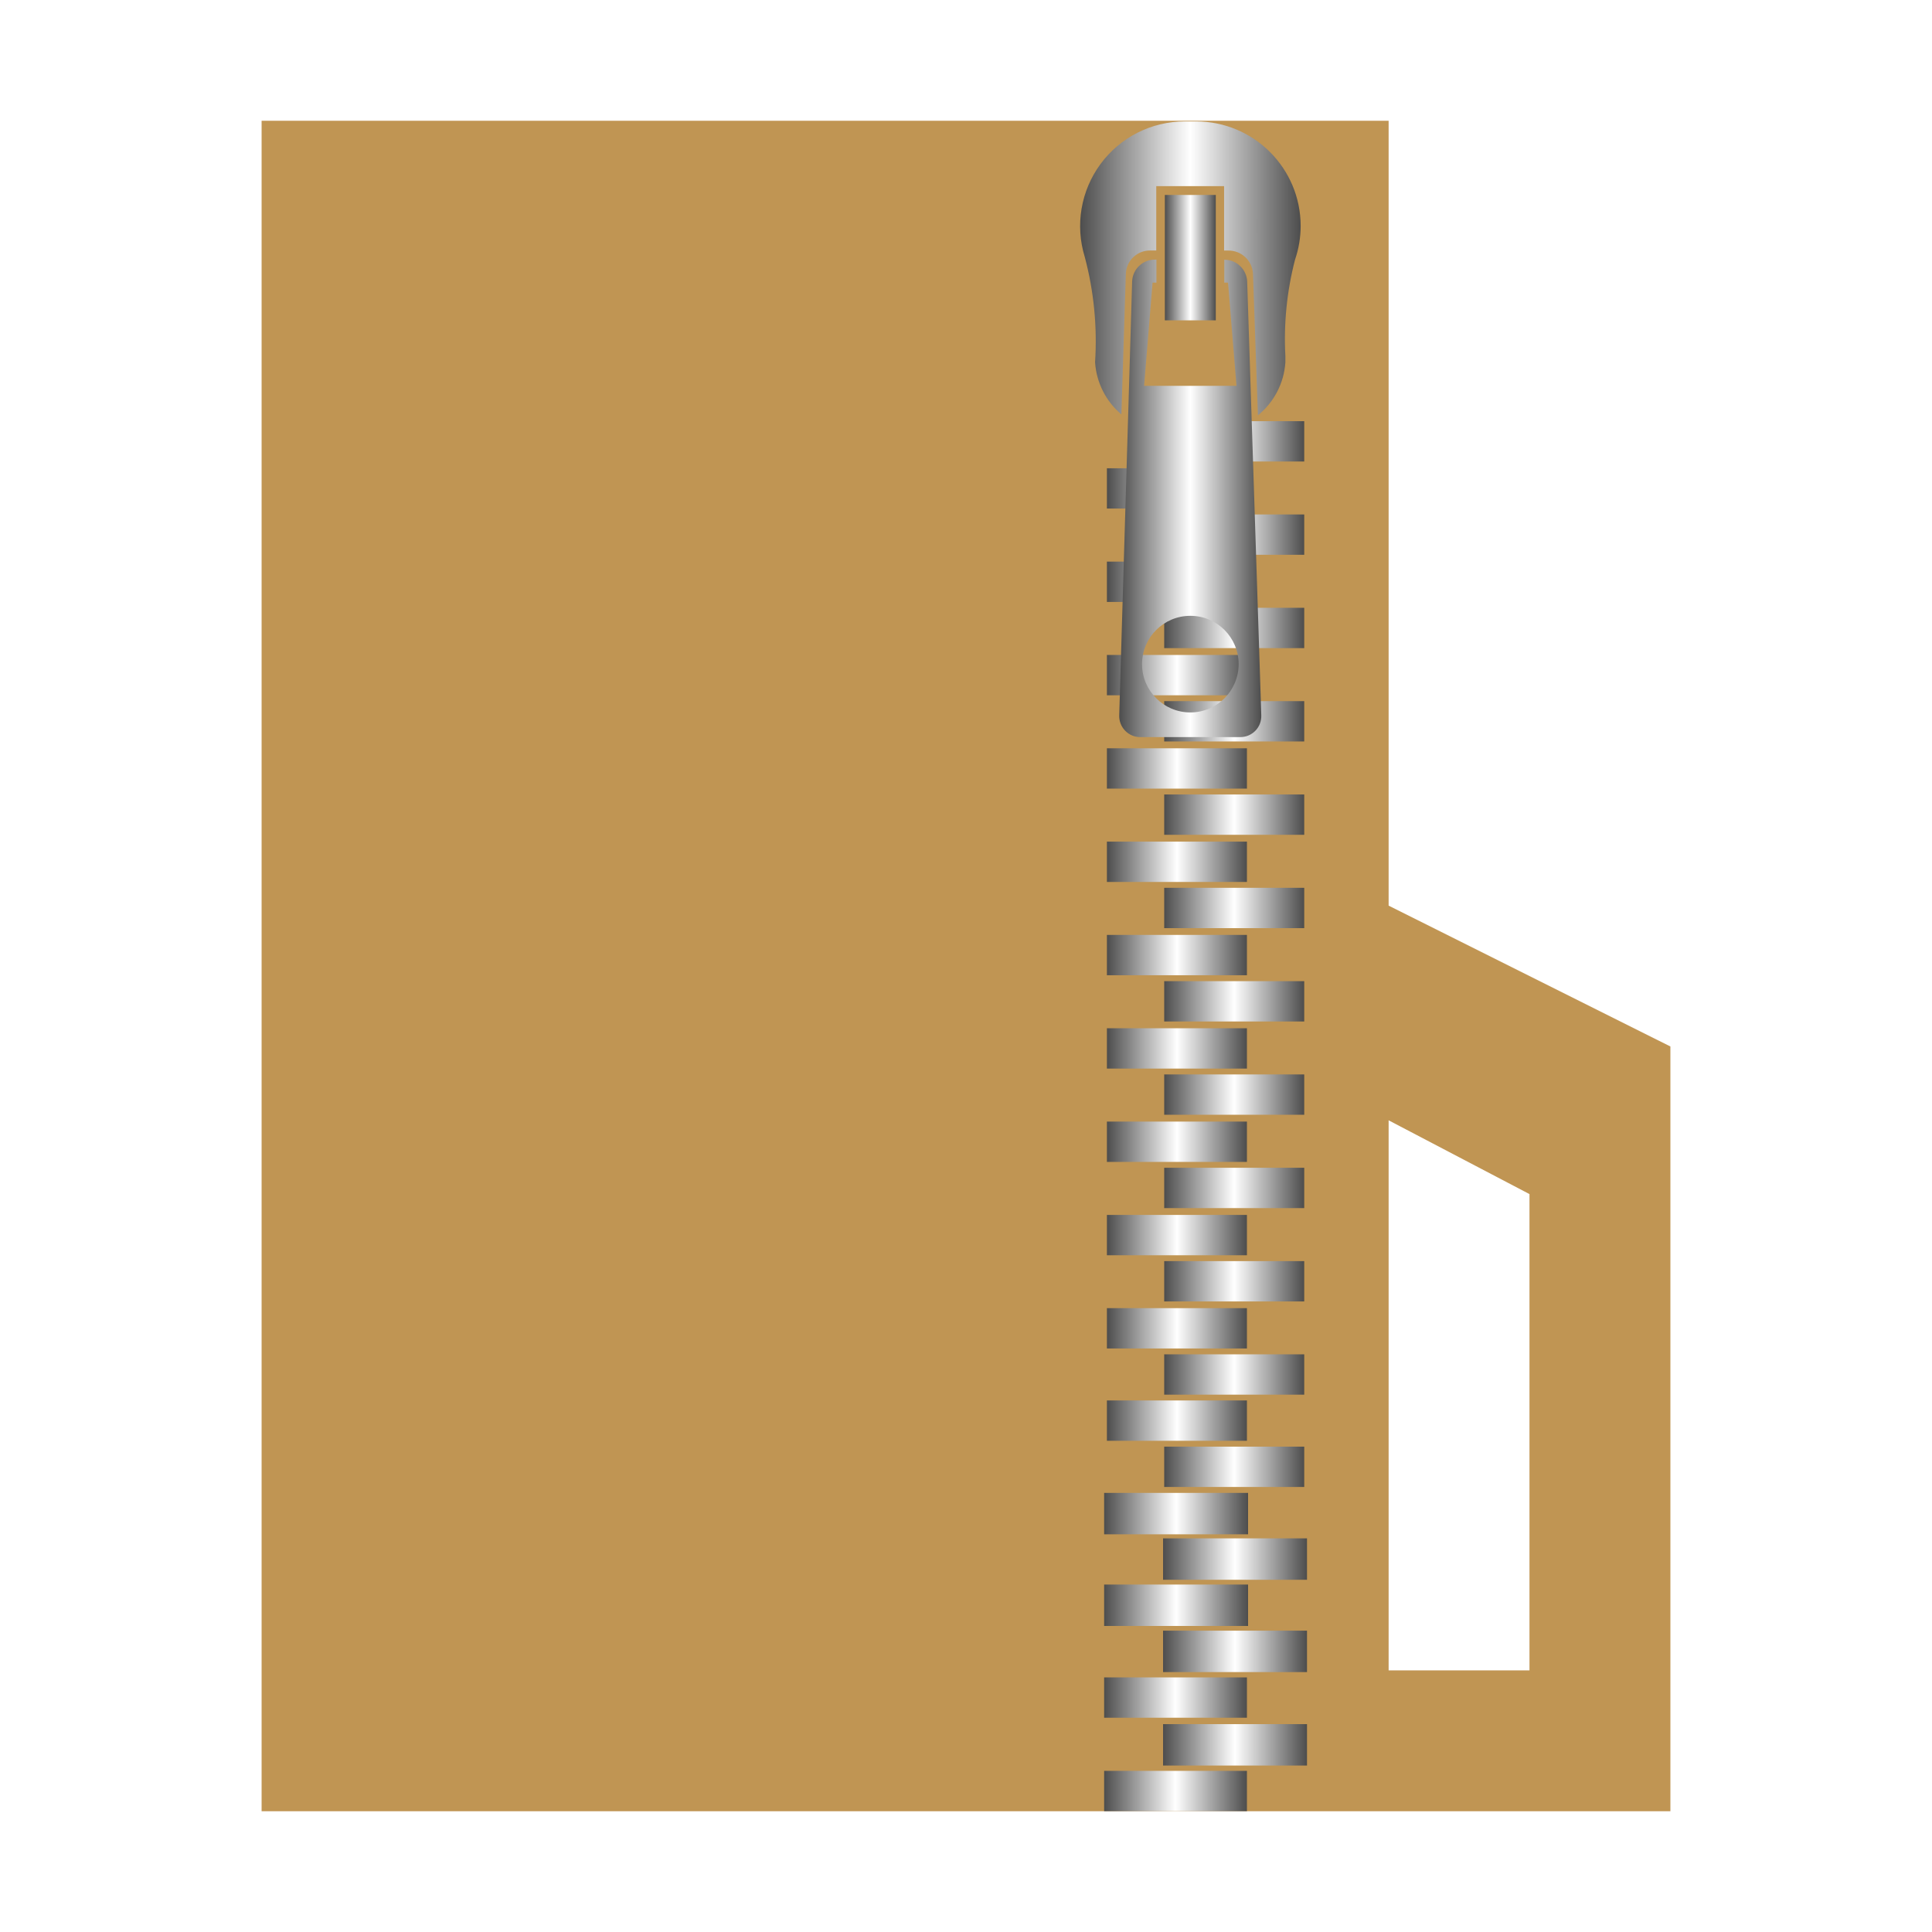
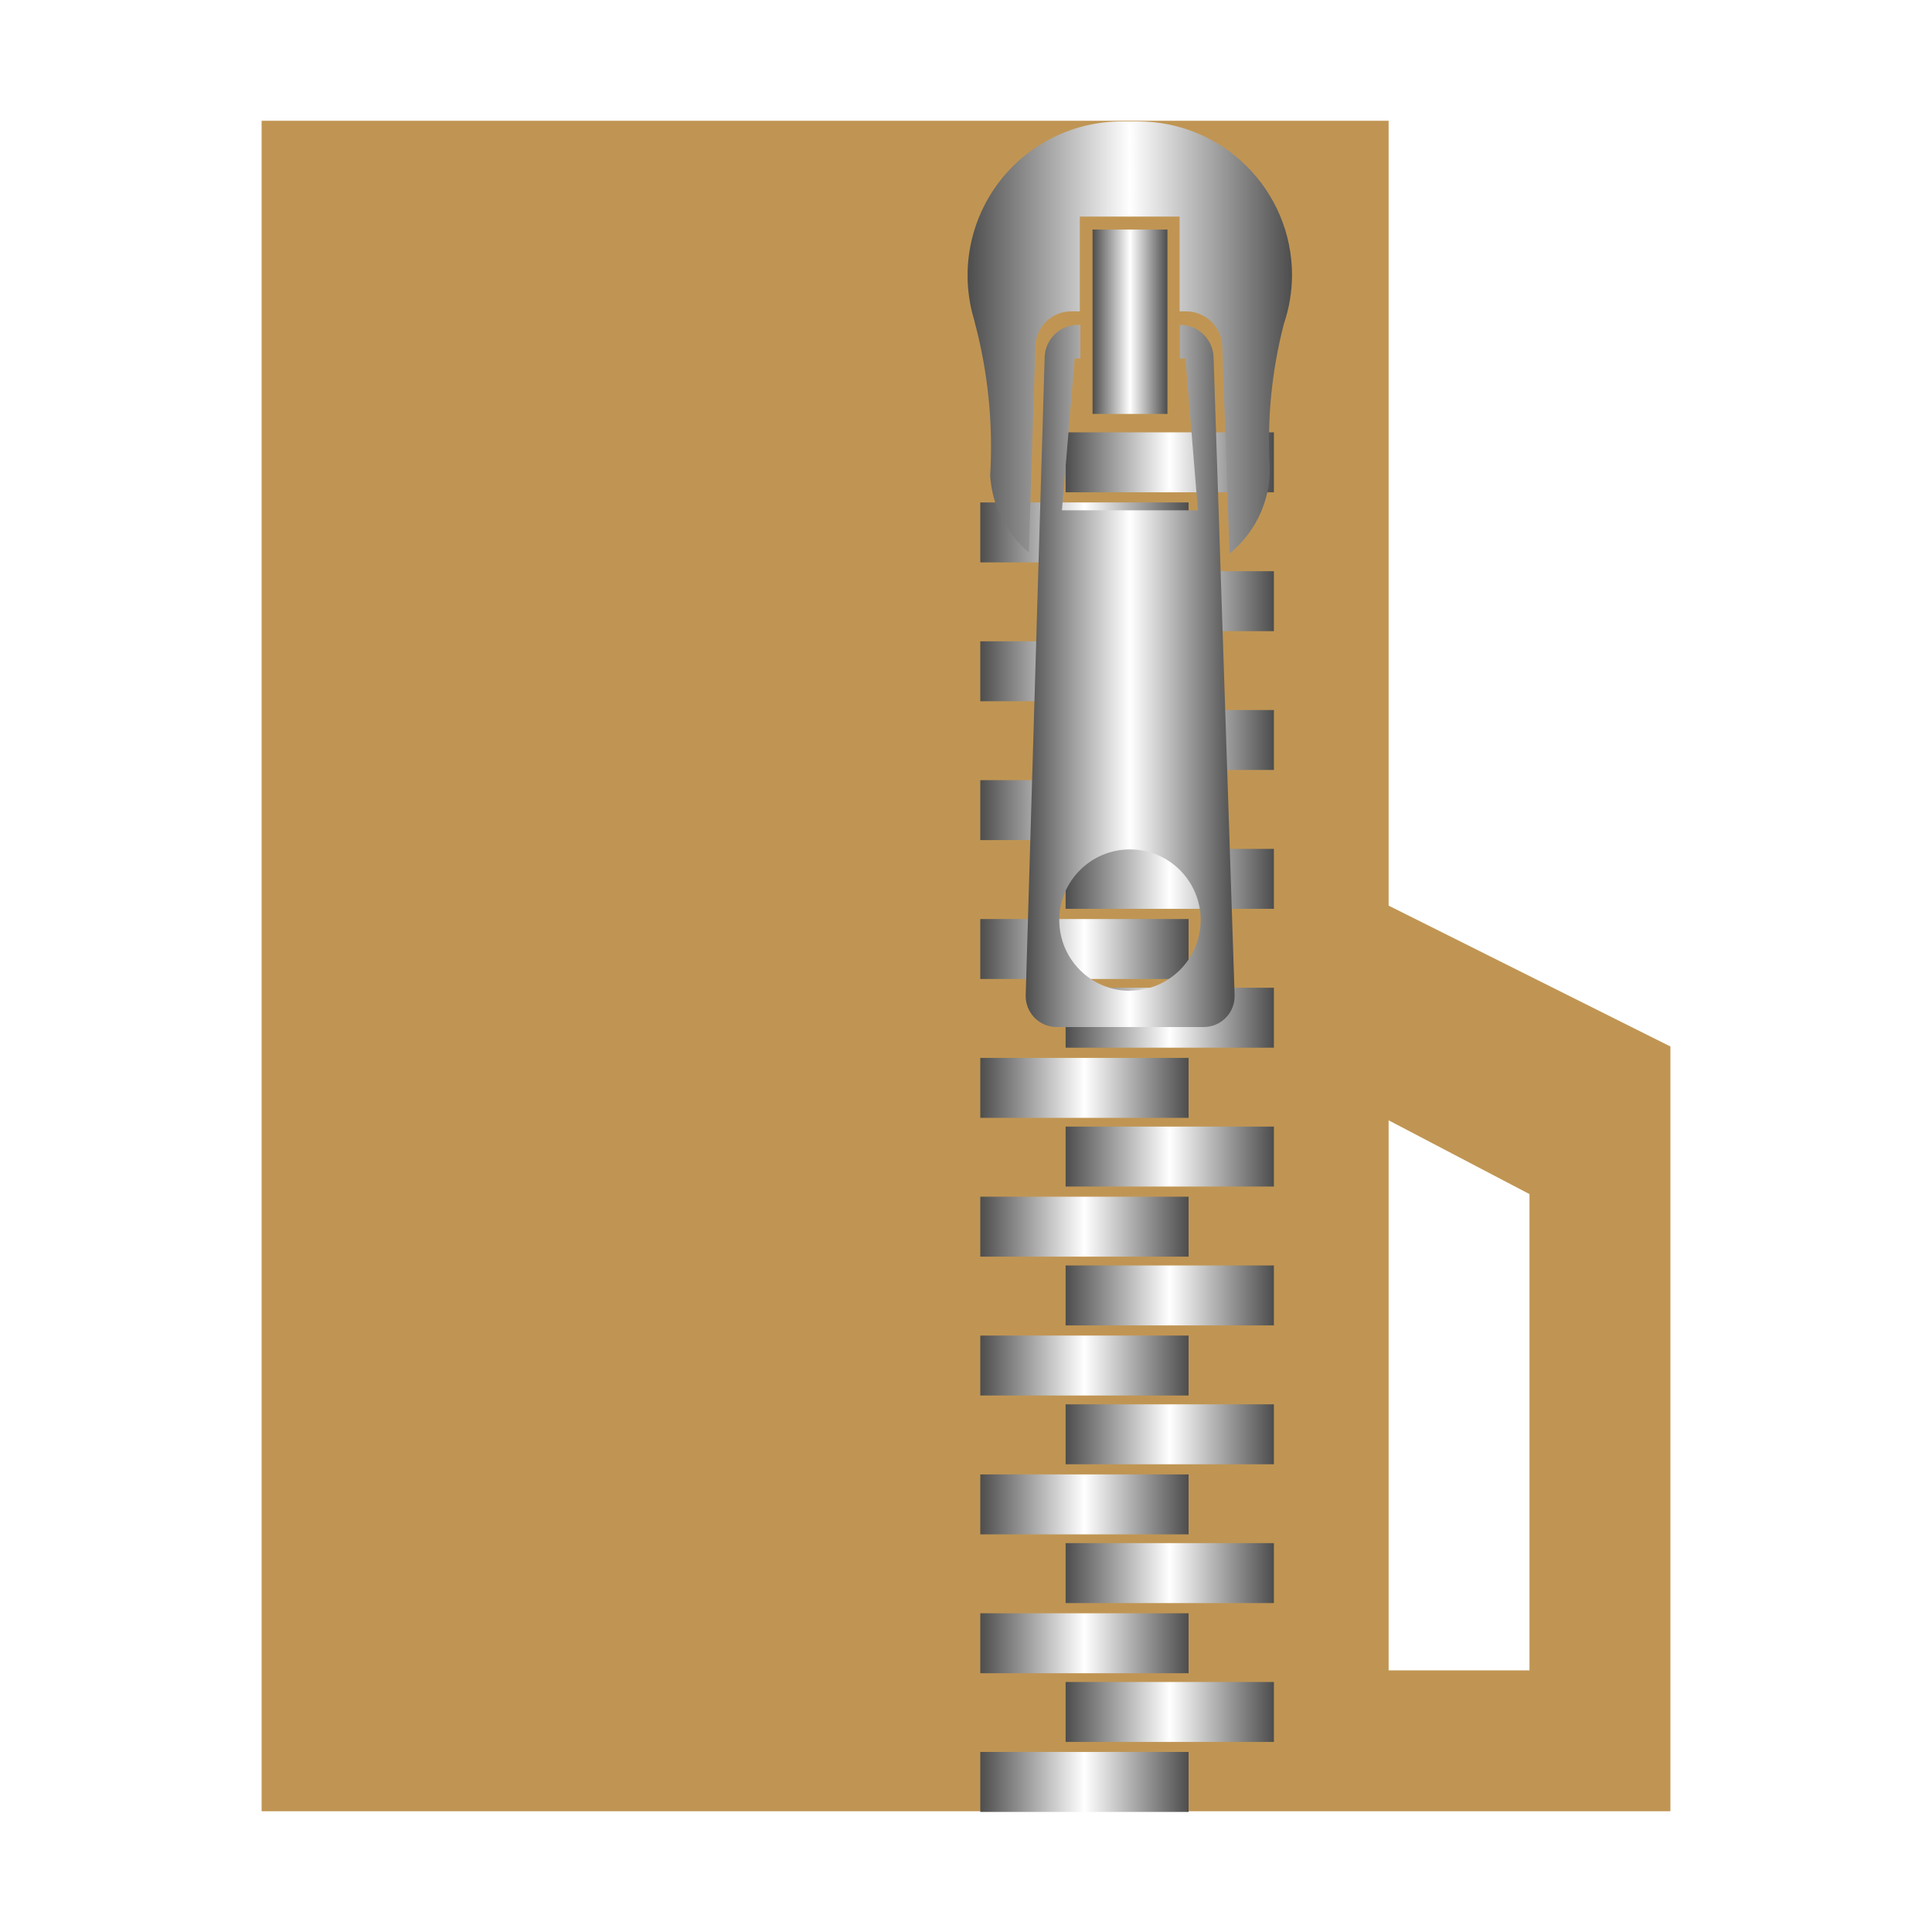
<svg xmlns="http://www.w3.org/2000/svg" xmlns:xlink="http://www.w3.org/1999/xlink" viewBox="0 0 32 32">
  <defs>
-     <linearGradient id="a" x1="19.283" y1="19.676" x2="21.602" y2="19.676" gradientUnits="userSpaceOnUse">
+     <linearGradient id="a" x1="17.65" y1="26.056" x2="21.099" y2="26.056" gradientUnits="userSpaceOnUse">
      <stop offset="0" stop-color="#4d4d4d" />
      <stop offset="0.5" stop-color="#fff" />
      <stop offset="1" stop-color="#4d4d4d" />
    </linearGradient>
-     <linearGradient id="b" x1="19.283" y1="18.13" x2="21.602" y2="18.13" xlink:href="#a" />
-     <linearGradient id="c" x1="19.283" y1="16.584" x2="21.602" y2="16.584" xlink:href="#a" />
-     <linearGradient id="d" x1="19.283" y1="15.039" x2="21.602" y2="15.039" xlink:href="#a" />
-     <linearGradient id="e" x1="19.283" y1="13.493" x2="21.602" y2="13.493" xlink:href="#a" />
-     <linearGradient id="f" x1="19.283" y1="11.947" x2="21.602" y2="11.947" xlink:href="#a" />
-     <linearGradient id="g" x1="19.283" y1="10.401" x2="21.602" y2="10.401" xlink:href="#a" />
-     <linearGradient id="h" x1="19.283" y1="8.855" x2="21.602" y2="8.855" xlink:href="#a" />
-     <linearGradient id="i" x1="19.283" y1="7.309" x2="21.602" y2="7.309" xlink:href="#a" />
-     <linearGradient id="j" x1="18.334" y1="20.457" x2="20.652" y2="20.457" xlink:href="#a" />
-     <linearGradient id="k" x1="18.334" y1="18.911" x2="20.652" y2="18.911" xlink:href="#a" />
-     <linearGradient id="l" x1="18.334" y1="17.365" x2="20.652" y2="17.365" xlink:href="#a" />
-     <linearGradient id="m" x1="18.334" y1="15.819" x2="20.652" y2="15.819" xlink:href="#a" />
-     <linearGradient id="n" x1="18.334" y1="14.273" x2="20.652" y2="14.273" xlink:href="#a" />
-     <linearGradient id="o" x1="19.283" y1="21.222" x2="21.602" y2="21.222" xlink:href="#a" />
-     <linearGradient id="p" x1="18.334" y1="12.728" x2="20.652" y2="12.728" xlink:href="#a" />
-     <linearGradient id="q" x1="18.334" y1="11.182" x2="20.652" y2="11.182" xlink:href="#a" />
-     <linearGradient id="r" x1="18.334" y1="9.636" x2="20.652" y2="9.636" xlink:href="#a" />
-     <linearGradient id="s" x1="18.334" y1="8.09" x2="20.652" y2="8.09" xlink:href="#a" />
-     <linearGradient id="t" x1="18.334" y1="22" x2="20.652" y2="22" xlink:href="#a" />
-     <linearGradient id="u" x1="19.283" y1="22.766" x2="21.602" y2="22.766" xlink:href="#a" />
-     <linearGradient id="v" x1="18.334" y1="23.53" x2="20.652" y2="23.53" xlink:href="#a" />
-     <linearGradient id="w" x1="19.283" y1="24.294" x2="21.602" y2="24.294" xlink:href="#a" />
-     <linearGradient id="x" x1="18.288" y1="25.07" x2="20.672" y2="25.07" xlink:href="#a" />
-     <linearGradient id="y" x1="19.264" y1="25.823" x2="21.648" y2="25.823" xlink:href="#a" />
-     <linearGradient id="z" x1="18.288" y1="26.588" x2="20.672" y2="26.588" xlink:href="#a" />
-     <linearGradient id="aa" x1="19.264" y1="27.352" x2="21.648" y2="27.352" xlink:href="#a" />
-     <linearGradient id="ab" x1="18.288" y1="28.117" x2="20.652" y2="28.117" xlink:href="#a" />
-     <linearGradient id="ac" x1="19.264" y1="28.9" x2="21.648" y2="28.9" xlink:href="#a" />
-     <linearGradient id="ad" x1="18.288" y1="29.664" x2="20.652" y2="29.664" xlink:href="#a" />
-     <linearGradient id="ae" x1="18.539" y1="8.257" x2="20.892" y2="8.257" xlink:href="#a" />
-     <linearGradient id="af" x1="19.294" y1="4.267" x2="20.138" y2="4.267" xlink:href="#a" />
-     <linearGradient id="ag" x1="17.889" y1="4.445" x2="21.543" y2="4.445" xlink:href="#a" />
+     <linearGradient id="b" x1="17.65" y1="23.756" x2="21.099" y2="23.756" xlink:href="#a" />
+     <linearGradient id="c" x1="17.65" y1="21.456" x2="21.099" y2="21.456" xlink:href="#a" />
+     <linearGradient id="d" x1="17.65" y1="19.156" x2="21.099" y2="19.156" xlink:href="#a" />
+     <linearGradient id="e" x1="17.65" y1="16.857" x2="21.099" y2="16.857" xlink:href="#a" />
+     <linearGradient id="f" x1="17.65" y1="14.557" x2="21.099" y2="14.557" xlink:href="#a" />
+     <linearGradient id="g" x1="17.65" y1="12.257" x2="21.099" y2="12.257" xlink:href="#a" />
+     <linearGradient id="h" x1="17.65" y1="9.957" x2="21.099" y2="9.957" xlink:href="#a" />
+     <linearGradient id="i" x1="17.65" y1="7.657" x2="21.099" y2="7.657" xlink:href="#a" />
+     <linearGradient id="j" x1="16.237" y1="27.217" x2="19.686" y2="27.217" xlink:href="#a" />
+     <linearGradient id="k" x1="16.237" y1="24.918" x2="19.686" y2="24.918" xlink:href="#a" />
+     <linearGradient id="l" x1="16.237" y1="22.618" x2="19.686" y2="22.618" xlink:href="#a" />
+     <linearGradient id="m" x1="16.237" y1="20.318" x2="19.686" y2="20.318" xlink:href="#a" />
+     <linearGradient id="n" x1="16.237" y1="18.018" x2="19.686" y2="18.018" xlink:href="#a" />
+     <linearGradient id="o" x1="17.65" y1="28.356" x2="21.099" y2="28.356" xlink:href="#a" />
+     <linearGradient id="p" x1="16.237" y1="15.718" x2="19.686" y2="15.718" xlink:href="#a" />
+     <linearGradient id="q" x1="16.237" y1="13.419" x2="19.686" y2="13.419" xlink:href="#a" />
+     <linearGradient id="r" x1="16.237" y1="11.119" x2="19.686" y2="11.119" xlink:href="#a" />
+     <linearGradient id="s" x1="16.237" y1="8.819" x2="19.686" y2="8.819" xlink:href="#a" />
+     <linearGradient id="t" x1="16.237" y1="29.514" x2="19.686" y2="29.514" xlink:href="#a" />
+     <linearGradient id="u" x1="16.985" y1="11.196" x2="20.446" y2="11.196" xlink:href="#a" />
+     <linearGradient id="v" x1="18.096" y1="5.329" x2="19.336" y2="5.329" xlink:href="#a" />
+     <linearGradient id="w" x1="16.029" y1="5.591" x2="21.403" y2="5.591" xlink:href="#a" />
  </defs>
  <path d="M27.667,27.667V17.333L23,15V2H4.333V30H27.667Zm-4.667,0V18.556l2.333,1.222v7.889Z" style="fill:#c09553" />
-   <rect x="19.283" y="19.342" width="2.319" height="0.668" style="fill:url(#a)" />
-   <rect x="19.283" y="17.796" width="2.319" height="0.668" style="fill:url(#b)" />
-   <rect x="19.283" y="16.251" width="2.319" height="0.668" style="fill:url(#c)" />
-   <rect x="19.283" y="14.705" width="2.319" height="0.668" style="fill:url(#d)" />
-   <rect x="19.283" y="13.159" width="2.319" height="0.668" style="fill:url(#e)" />
-   <rect x="19.283" y="11.613" width="2.319" height="0.668" style="fill:url(#f)" />
-   <rect x="19.283" y="10.067" width="2.319" height="0.668" style="fill:url(#g)" />
-   <rect x="19.283" y="8.521" width="2.319" height="0.668" style="fill:url(#h)" />
-   <rect x="19.283" y="6.976" width="2.319" height="0.668" style="fill:url(#i)" />
-   <rect x="18.334" y="20.123" width="2.319" height="0.668" style="fill:url(#j)" />
-   <rect x="18.334" y="18.577" width="2.319" height="0.668" style="fill:url(#k)" />
-   <rect x="18.334" y="17.031" width="2.319" height="0.668" style="fill:url(#l)" />
-   <rect x="18.334" y="15.485" width="2.319" height="0.668" style="fill:url(#m)" />
-   <rect x="18.334" y="13.94" width="2.319" height="0.668" style="fill:url(#n)" />
-   <rect x="19.283" y="20.888" width="2.319" height="0.668" style="fill:url(#o)" />
-   <rect x="18.334" y="12.394" width="2.319" height="0.668" style="fill:url(#p)" />
-   <rect x="18.334" y="10.848" width="2.319" height="0.668" style="fill:url(#q)" />
-   <rect x="18.334" y="9.302" width="2.319" height="0.668" style="fill:url(#r)" />
-   <rect x="18.334" y="7.756" width="2.319" height="0.667" style="fill:url(#s)" />
-   <rect x="18.334" y="21.667" width="2.319" height="0.668" style="fill:url(#t)" />
-   <rect x="19.283" y="22.432" width="2.319" height="0.668" style="fill:url(#u)" />
-   <rect x="18.334" y="23.196" width="2.319" height="0.668" style="fill:url(#v)" />
-   <rect x="19.283" y="23.961" width="2.319" height="0.668" style="fill:url(#w)" />
-   <rect x="18.288" y="24.727" width="2.384" height="0.686" style="fill:url(#x)" />
-   <rect x="19.264" y="25.48" width="2.384" height="0.686" style="fill:url(#y)" />
-   <rect x="18.288" y="26.245" width="2.384" height="0.686" style="fill:url(#z)" />
-   <rect x="19.264" y="27.009" width="2.384" height="0.686" style="fill:url(#aa)" />
-   <rect x="18.288" y="27.783" width="2.365" height="0.668" style="fill:url(#ab)" />
-   <rect x="19.264" y="28.557" width="2.384" height="0.686" style="fill:url(#ac)" />
-   <rect x="18.288" y="29.331" width="2.365" height="0.668" style="fill:url(#ad)" />
-   <path d="M20.657,4.663a.377.377,0,0,0-.373-.361h-.006v.379h.062l.14,1.71H18.95l.14-1.71h.064V4.3h-.03a.375.375,0,0,0-.372.361l-.214,7.187a.349.349,0,0,0,.35.361h1.654a.348.348,0,0,0,.349-.361ZM19.716,11.8a.8.8,0,1,1,.8-.8A.8.8,0,0,1,19.716,11.8Z" style="fill:url(#ae)" />
-   <rect x="19.294" y="3.229" width="0.843" height="2.077" style="fill:url(#af)" />
-   <path d="M21.543,3.744A1.733,1.733,0,0,0,19.81,2.011h-.187a1.734,1.734,0,0,0-1.656,2.244h0v0h0A5.43,5.43,0,0,1,18.138,6h0a1.232,1.232,0,0,0,.436.864l.074-2.34a.4.4,0,0,1,.411-.375h.092V3.083h1.124V4.15h.066a.405.405,0,0,1,.412.375l.082,2.354A1.233,1.233,0,0,0,21.29,6h0V5.9a5.231,5.231,0,0,1,.16-1.6A1.729,1.729,0,0,0,21.543,3.744Z" style="fill:url(#ag)" />
+   <rect x="17.65" y="25.559" width="3.45" height="0.993" style="fill:url(#a)" />
+   <rect x="17.65" y="23.26" width="3.45" height="0.993" style="fill:url(#b)" />
+   <rect x="17.65" y="20.96" width="3.45" height="0.993" style="fill:url(#c)" />
+   <rect x="17.65" y="18.66" width="3.45" height="0.993" style="fill:url(#d)" />
+   <rect x="17.65" y="16.36" width="3.45" height="0.993" style="fill:url(#e)" />
+   <rect x="17.65" y="14.06" width="3.45" height="0.993" style="fill:url(#f)" />
+   <rect x="17.65" y="11.76" width="3.45" height="0.993" style="fill:url(#g)" />
+   <rect x="17.65" y="9.461" width="3.45" height="0.993" style="fill:url(#h)" />
+   <rect x="17.65" y="7.161" width="3.45" height="0.993" style="fill:url(#i)" />
+   <rect x="16.237" y="26.721" width="3.45" height="0.993" style="fill:url(#j)" />
+   <rect x="16.237" y="24.421" width="3.45" height="0.993" style="fill:url(#k)" />
+   <rect x="16.237" y="22.121" width="3.45" height="0.993" style="fill:url(#l)" />
+   <rect x="16.237" y="19.821" width="3.45" height="0.993" style="fill:url(#m)" />
+   <rect x="16.237" y="17.522" width="3.45" height="0.993" style="fill:url(#n)" />
+   <rect x="17.65" y="27.859" width="3.45" height="0.993" style="fill:url(#o)" />
+   <rect x="16.237" y="15.222" width="3.45" height="0.993" style="fill:url(#p)" />
+   <rect x="16.237" y="12.922" width="3.45" height="0.993" style="fill:url(#q)" />
+   <rect x="16.237" y="10.622" width="3.45" height="0.993" style="fill:url(#r)" />
+   <rect x="16.237" y="8.322" width="3.45" height="0.993" style="fill:url(#s)" />
+   <rect x="16.237" y="29.018" width="3.45" height="0.993" style="fill:url(#t)" />
+   <path d="M20.1,5.911a.554.554,0,0,0-.548-.53h-.009v.557h.092l.206,2.514H17.589L17.8,5.938h.094V5.381h-.044a.552.552,0,0,0-.547.53l-.314,10.569a.513.513,0,0,0,.515.531h2.432a.512.512,0,0,0,.513-.531Zm-1.384,10.5a1.171,1.171,0,1,1,1.171-1.171A1.171,1.171,0,0,1,18.716,16.408Z" style="fill:url(#u)" />
+   <rect x="18.096" y="3.802" width="1.24" height="3.054" style="fill:url(#v)" />
+   <path d="M21.4,4.56a2.549,2.549,0,0,0-2.549-2.549h-.276a2.55,2.55,0,0,0-2.436,3.3h0l0,.006v0A7.986,7.986,0,0,1,16.4,7.878H16.4a1.811,1.811,0,0,0,.641,1.271l.109-3.441a.593.593,0,0,1,.6-.551h.135V3.587h1.653v1.57h.1a.6.6,0,0,1,.605.551l.121,3.462a1.813,1.813,0,0,0,.666-1.292h0V7.8c0-.014,0-.027,0-.041s0-.026,0-.039a7.693,7.693,0,0,1,.236-2.359A2.543,2.543,0,0,0,21.4,4.56Z" style="fill:url(#w)" />
</svg>
